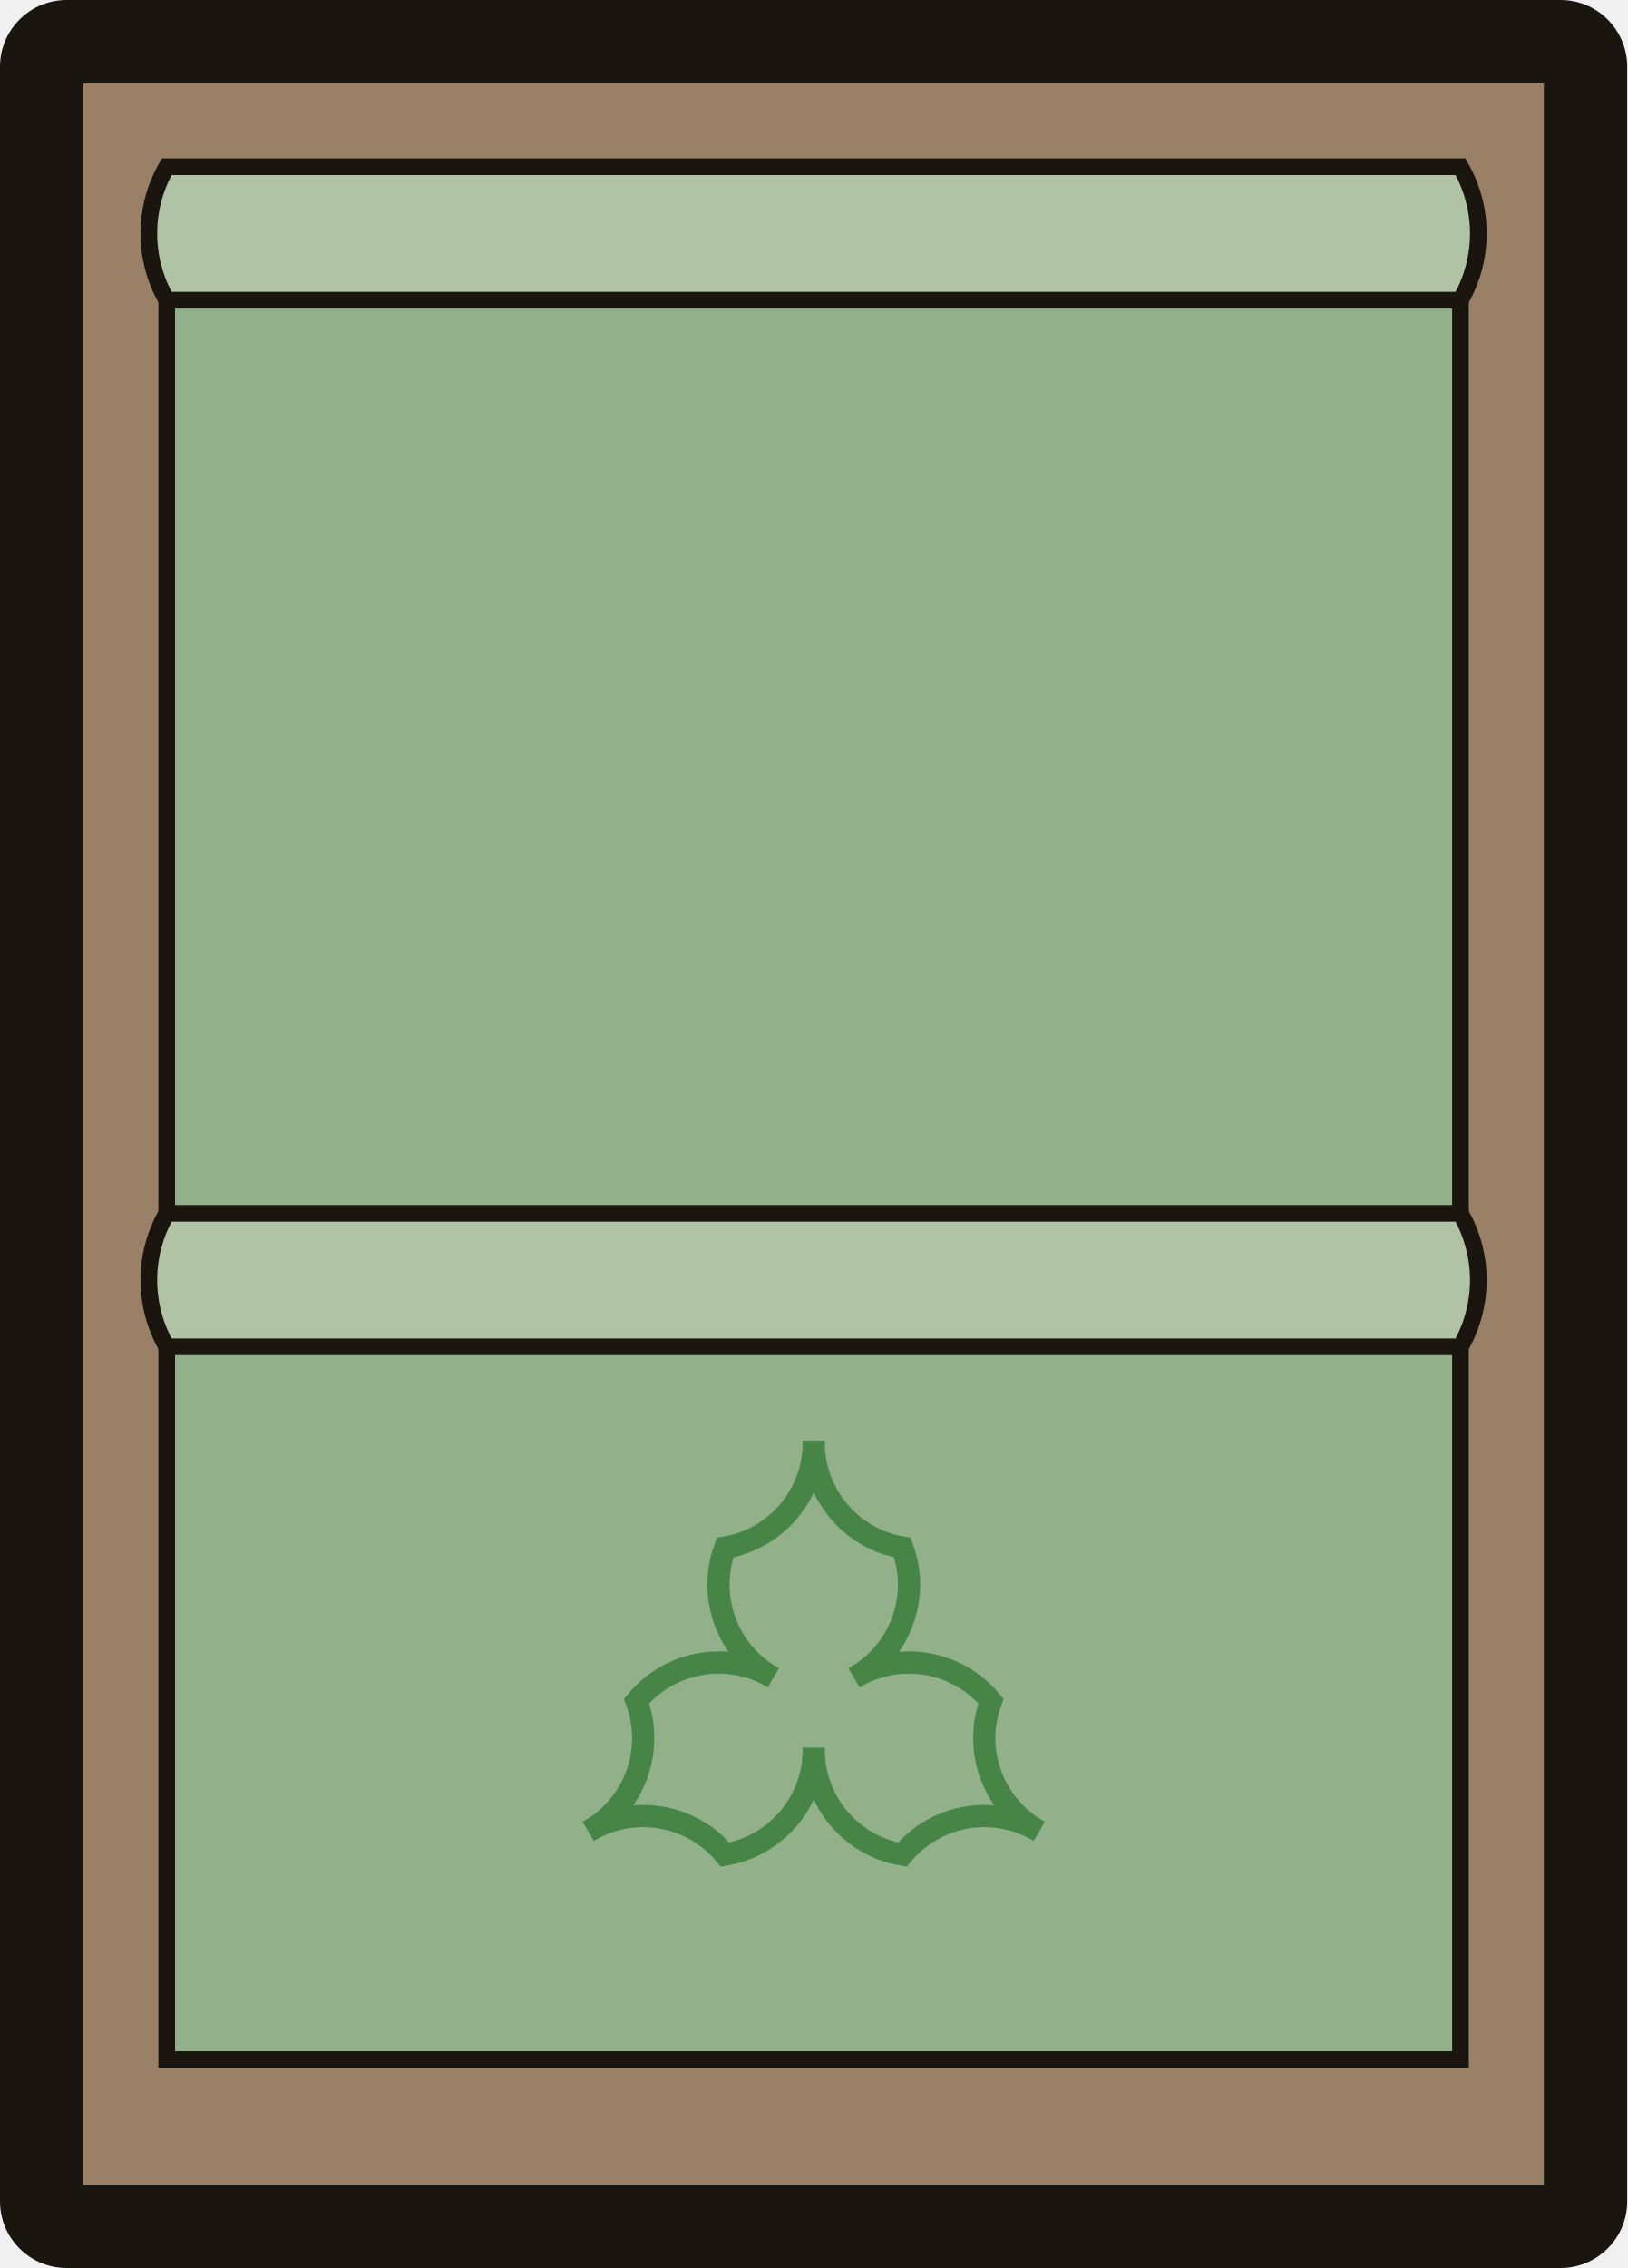
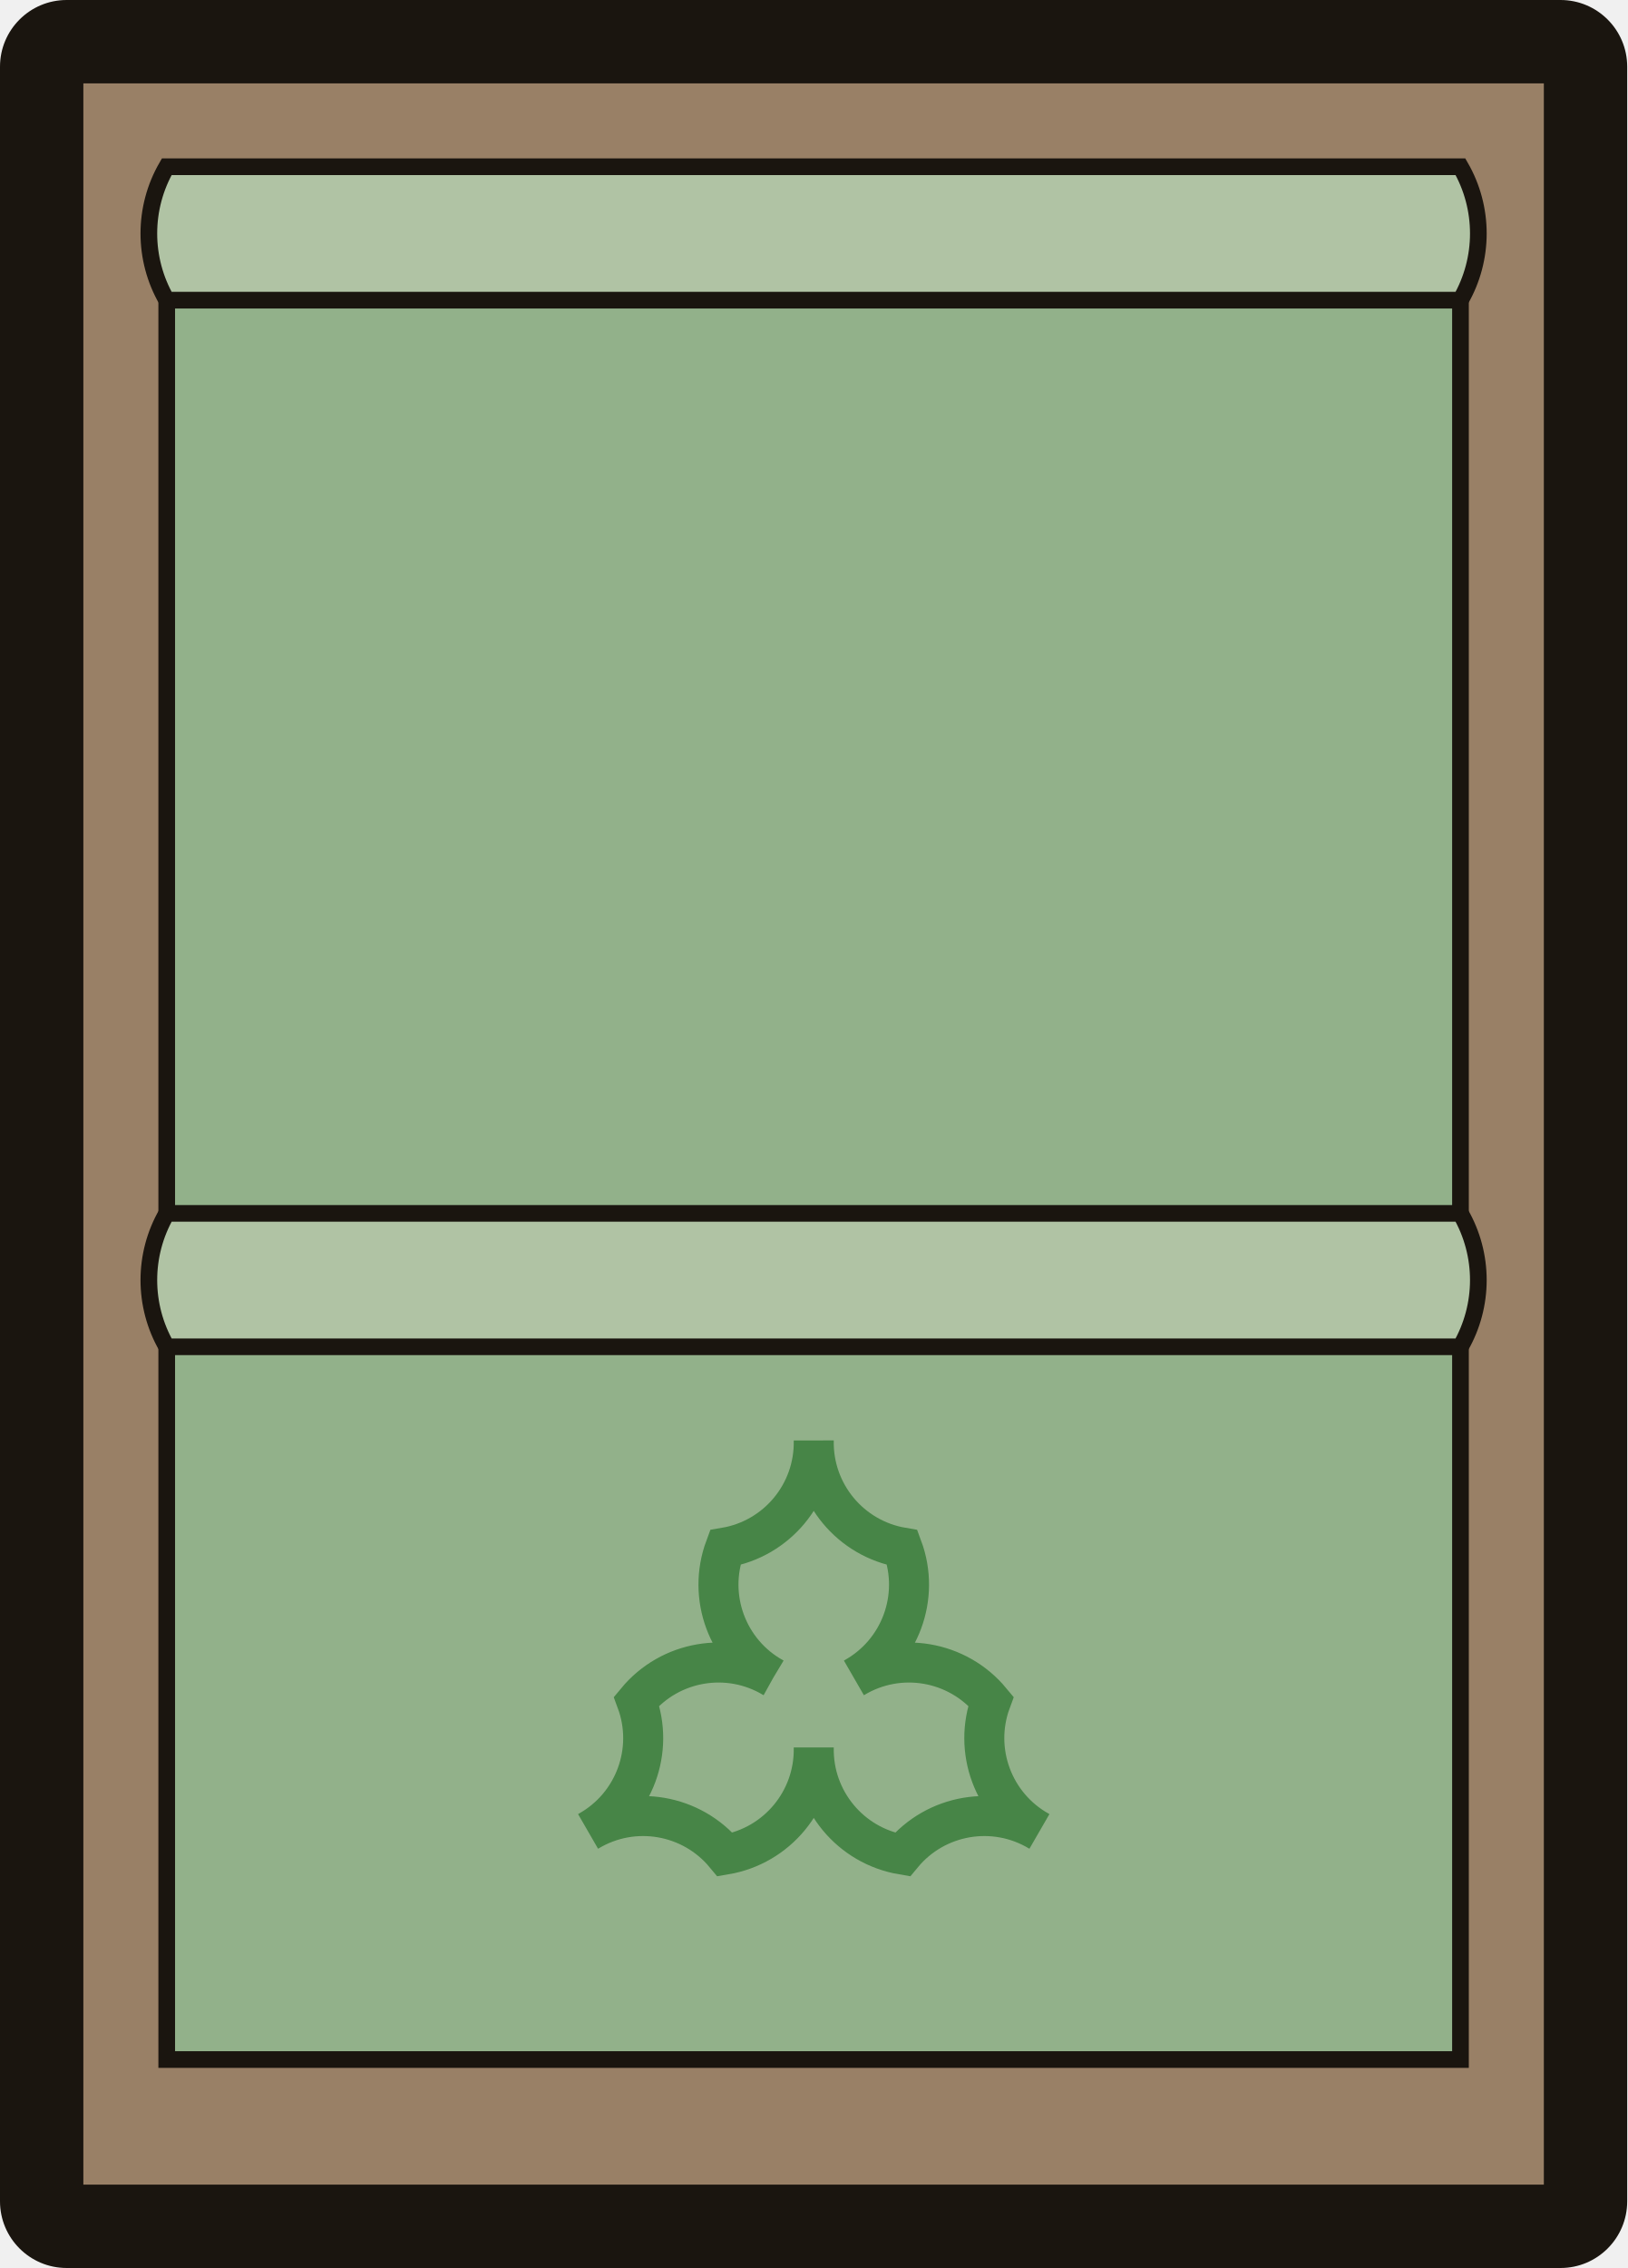
<svg height="1360" width="976">
  <rect x="0" y="0" width="976" height="1360" rx="40" fill="#1a150f" />
  <rect x="50" y="50" width="876" height="1260" rx="0" fill="#998066" />
  <mask id="bodymask" mask-type="luminance">
    <rect x="50" y="50" width="876" height="1260" rx="0" fill="white" />
  </mask>
  <rect x="100" y="150" width="776" height="1085.0" rx="0" style="fill:#92b18a;stroke:#1a150f;stroke-width:10.0" />
  <path d="M100 100 L 876 100 A 80 80 0 0 1 876 180 L 100 180 A 80 80 0 0 1 100 100 Z" style="fill:#b0c3a4;stroke:#1a150f;stroke-width:10.0" />
  <path d="M100 727.6 L 876 727.6 A 80 80 0 0 1 876 807.6 L 100 807.6 A 80 80 0 0 1 100 727.6 Z" style="fill:#b0c3a4;stroke:#1a150f;stroke-width:10.0" />
-   <path d="M 463.827 1006.044 A 63.84 63.84 0 0 1 434.94 927.994 A 63.84 63.84 0 0 0 488.09 863.952 A 63.84 63.84 0 0 0 541.24 927.994 A 63.84 63.84 0 0 1 512.353 1006.044 A 63.84 63.84 0 0 1 594.389 1020.052 A 63.84 63.84 0 0 0 623.276 1098.102 A 63.84 63.84 0 0 0 541.24 1112.11 A 63.84 63.84 0 0 1 488.09 1048.068 A 63.84 63.84 0 0 1 434.94 1112.11 A 63.84 63.84 0 0 0 352.903 1098.102 A 63.84 63.84 0 0 0 381.79 1020.052 A 63.84 63.84 0 0 1 463.827 1006.044 " stroke="#478547" stroke-width="13.32" fill="none" mask="url(#bodymask)" />
+   <path d="M 463.827 1006.044 A 63.84 63.84 0 0 1 434.94 927.994 A 63.84 63.84 0 0 0 488.09 863.952 A 63.84 63.84 0 0 0 541.24 927.994 A 63.84 63.84 0 0 1 512.353 1006.044 A 63.84 63.84 0 0 1 594.389 1020.052 A 63.84 63.84 0 0 0 623.276 1098.102 A 63.84 63.84 0 0 0 541.24 1112.11 A 63.84 63.84 0 0 1 488.09 1048.068 A 63.84 63.84 0 0 1 434.94 1112.11 A 63.84 63.84 0 0 0 352.903 1098.102 A 63.84 63.84 0 0 0 381.79 1020.052 A 63.84 63.84 0 0 1 463.827 1006.044 " stroke="#478547" stroke-width="24.0" fill="none" mask="url(#bodymask)" />
</svg>
